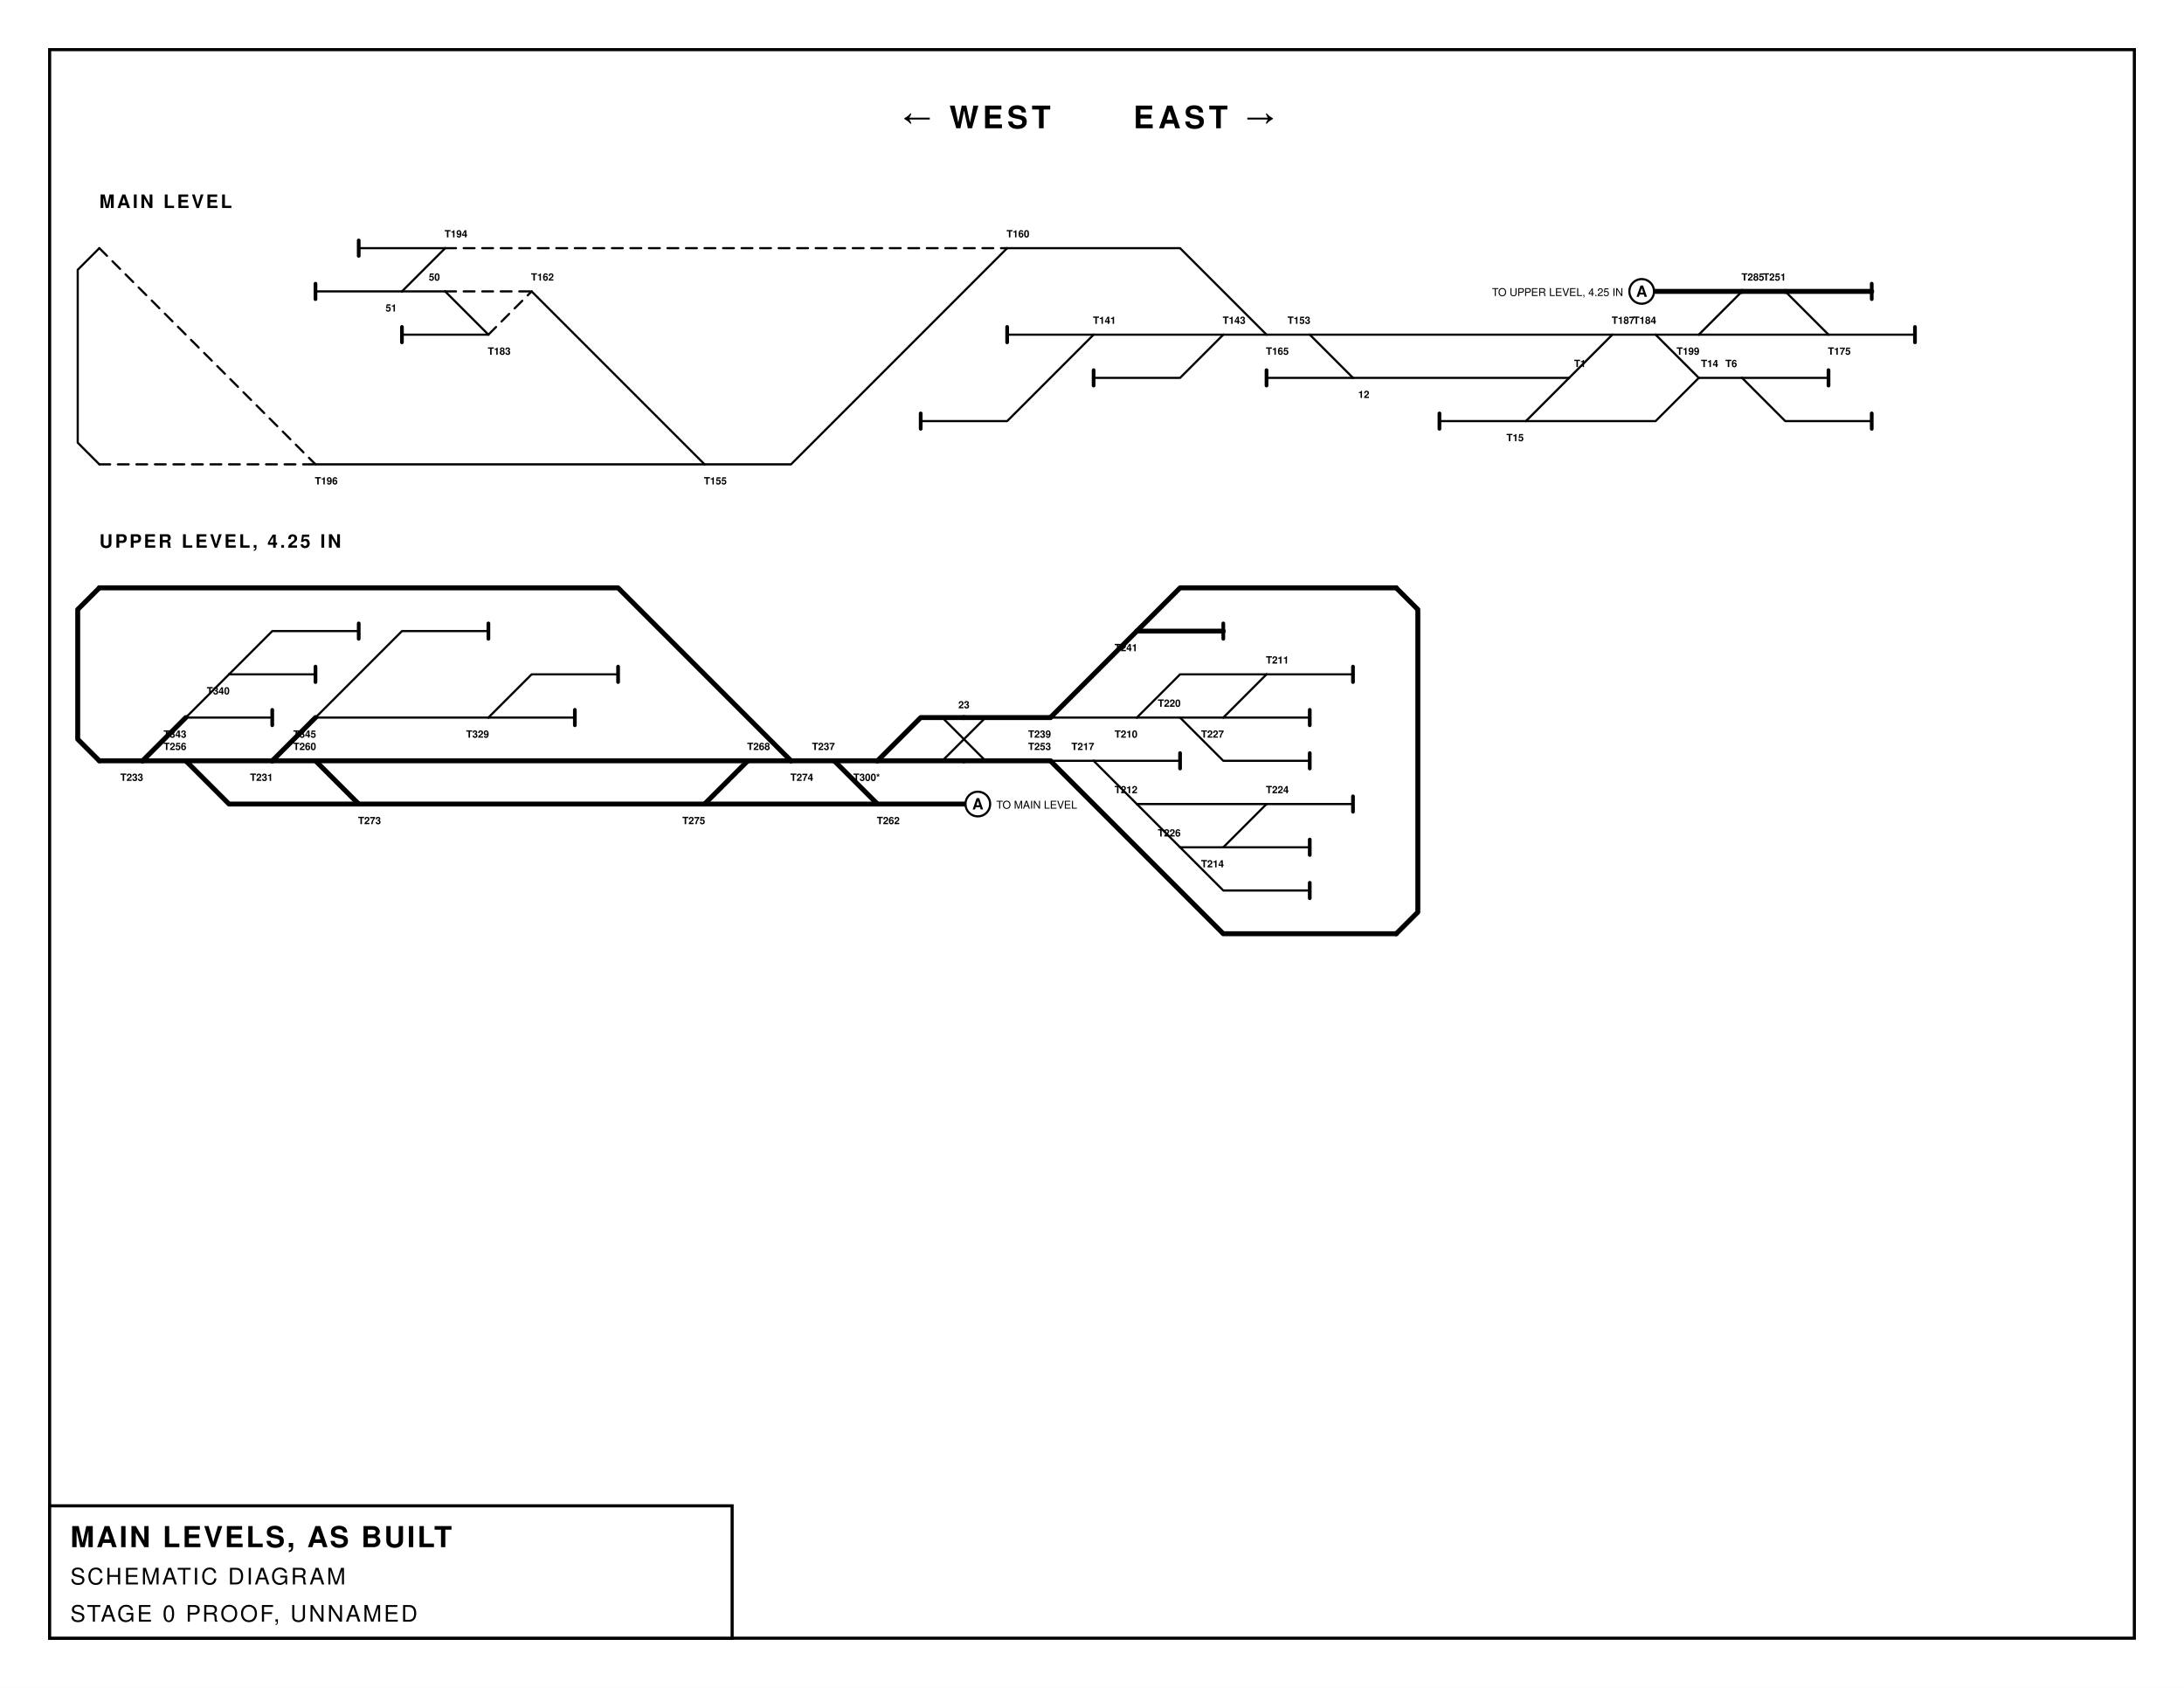
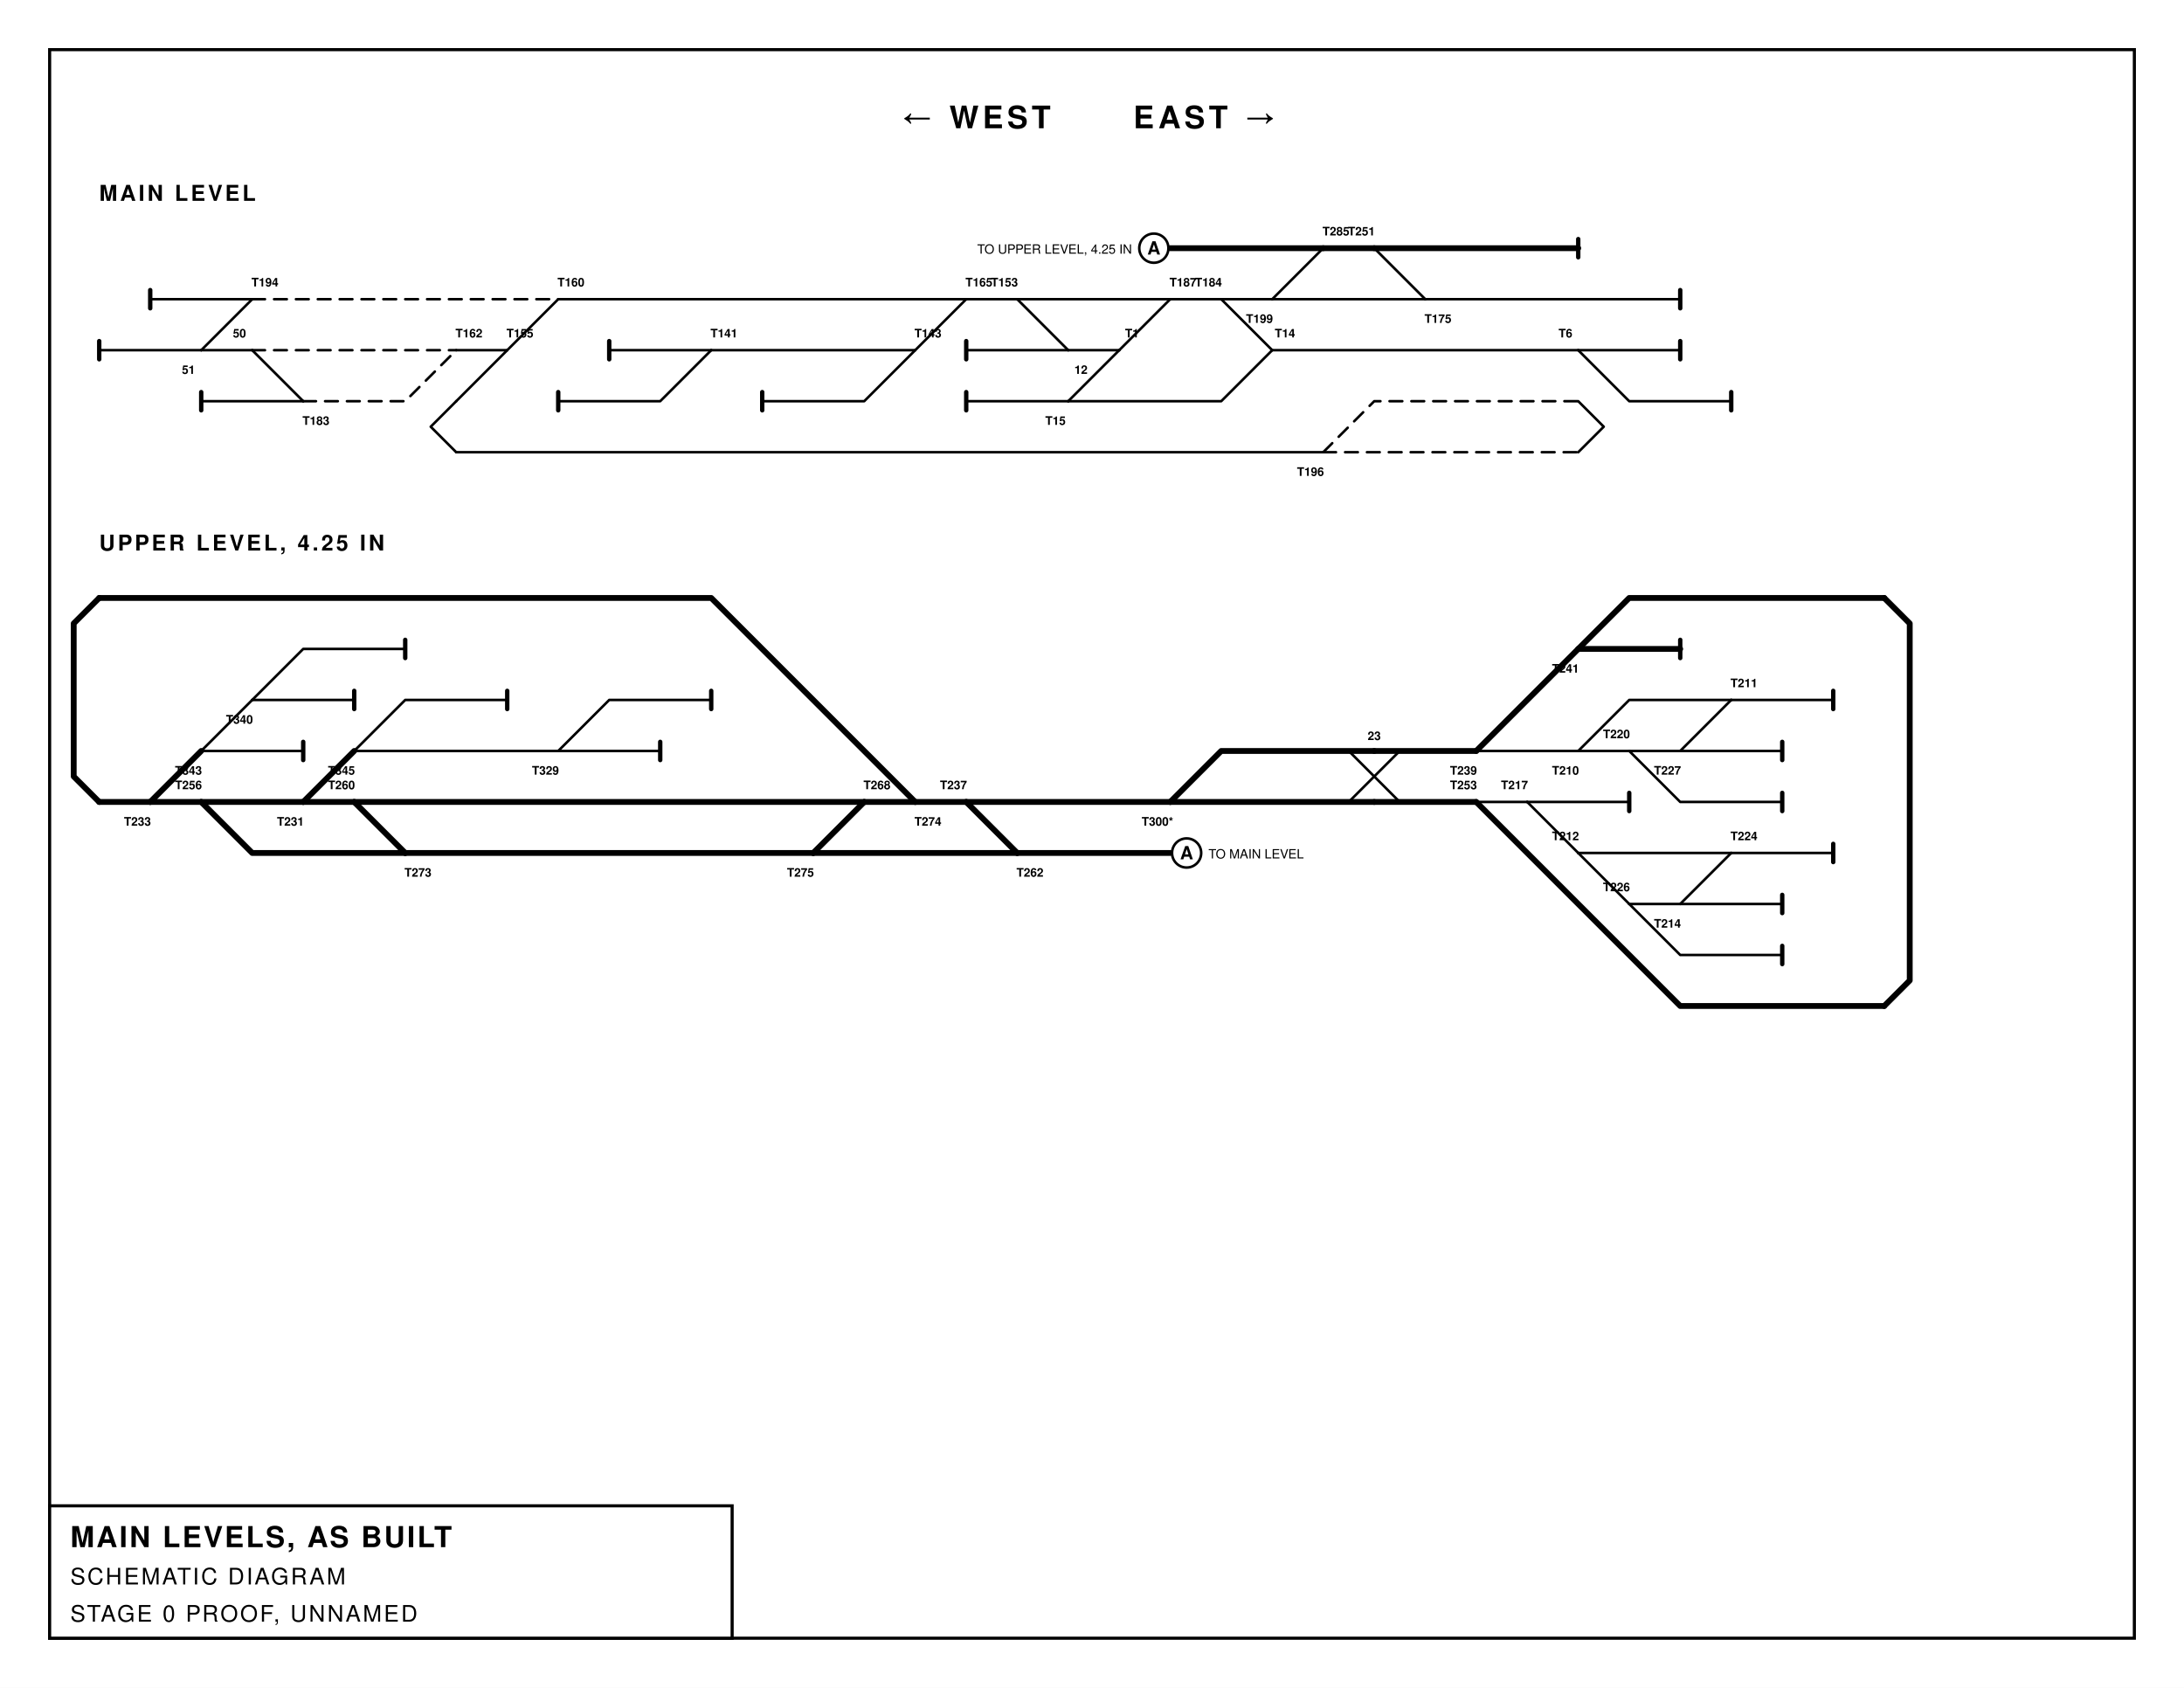
<svg xmlns="http://www.w3.org/2000/svg" viewBox="0 0 1056 816" width="1056" height="816" font-family="'Helvetica Neue',Helvetica,Arial,sans-serif">
  <rect width="1056" height="816" fill="#fff" />
  <rect x="24" y="24" width="1008" height="768" fill="none" stroke="#000" stroke-width="1.5" />
-   <g transform="translate(12.2,30.4) scale(0.7465)" fill="none" stroke="#000" stroke-linecap="round" stroke-linejoin="round">
-     <path d="M916.0,232.0 L972.0,232.0" stroke-width="1.4" />
-     <path d="M972.0,232.0 L1056.0,232.0 L1084.0,204.0" stroke-width="1.4" />
-     <path d="M972.0,232.0 L1000.0,204.0" stroke-width="1.4" />
-     <path d="M1084.0,204.0 L1112.0,204.0" stroke-width="1.4" />
-     <path d="M1112.0,204.0 L1168.0,204.0" stroke-width="1.4" />
-     <path d="M1112.0,204.0 L1140.0,232.0 L1196.0,232.0" stroke-width="1.4" />
-     <path d="M1000.0,204.0 L1028.0,176.0" stroke-width="1.4" />
-     <path d="M860.0,204.0 L1000.0,204.0" stroke-width="1.4" />
-     <path d="M804.0,204.0 L860.0,204.0" stroke-width="1.4" />
-     <path d="M832.0,176.0 L860.0,204.0" stroke-width="1.4" />
-     <path d="M1056.0,176.0 L1084.0,204.0" stroke-width="1.4" />
-     <path d="M692.0,176.0 L776.0,176.0" stroke-width="1.4" />
-     <path d="M636.0,176.0 L692.0,176.0" stroke-width="1.4" />
-     <path d="M580.0,232.0 L636.0,232.0 L692.0,176.0" stroke-width="1.4" />
-     <path d="M776.0,176.0 L804.0,176.0" stroke-width="1.4" />
-     <path d="M692.0,204.0 L748.0,204.0 L776.0,176.0" stroke-width="1.4" />
-     <path d="M804.0,176.0 L832.0,176.0" stroke-width="1.4" />
-     <path d="M832.0,176.0 L1028.0,176.0" stroke-width="1.4" />
-     <path d="M440.0,260.0 L496.0,260.0 L636.0,120.0" stroke-width="1.4" />
-     <path d="M188.0,260.0 L440.0,260.0" stroke-width="1.4" />
-     <path d="M328.0,148.0 L440.0,260.0" stroke-width="1.4" />
-     <path d="M272.0,148.0 L328.0,148.0" stroke-width="1.4" stroke-dasharray="7 5" />
-     <path d="M300.0,176.0 L328.0,148.0" stroke-width="1.4" stroke-dasharray="7 5" />
-     <path d="M636.0,120.0 L748.0,120.0 L804.0,176.0" stroke-width="1.4" />
-     <path d="M272.0,120.0 L636.0,120.0" stroke-width="1.4" stroke-dasharray="7 5" />
-     <path d="M188.0,148.0 L244.0,148.0" stroke-width="1.4" />
-     <path d="M244.0,148.0 L272.0,120.0" stroke-width="1.4" />
-     <path d="M272.0,148.0 L300.0,176.0" stroke-width="1.4" />
-     <path d="M244.0,148.0 L272.0,148.0" stroke-width="1.4" />
-     <path d="M1028.0,176.0 L1056.0,176.0" stroke-width="1.4" />
-     <path d="M1056.0,176.0 L1084.0,176.0" stroke-width="1.4" />
-     <path d="M244.0,176.0 L300.0,176.0" stroke-width="1.4" />
-     <path d="M216.0,120.0 L272.0,120.0" stroke-width="1.4" />
-     <path d="M48.0,120.0 L188.0,260.0" stroke-width="1.4" stroke-dasharray="7 5" />
-     <path d="M48.0,260.0 L188.0,260.0" stroke-width="1.4" stroke-dasharray="7 5" />
-     <path d="M1168.0,176.0 L1224.0,176.0" stroke-width="1.4" />
-     <path d="M1084.0,176.0 L1168.0,176.0" stroke-width="1.4" />
-     <path d="M1140.0,148.0 L1168.0,176.0" stroke-width="1.4" />
-     <path d="M1084.0,176.0 L1112.0,148.0" stroke-width="1.4" />
-     <path d="M1112.0,148.0 L1140.0,148.0" stroke-width="3.2" />
-     <path d="M1140.0,148.0 L1196.0,148.0" stroke-width="3.2" />
-     <path d="M1056.0,148.0 L1112.0,148.0" stroke-width="3.2" />
-     <path d="M48.0,120.0 L34.0,134.0 L34.0,246.0 L48.0,260.0" stroke-width="1.4" />
-     <path d="M916.0,227.0 L916.0,237.0" stroke-width="2.4" />
-     <path d="M1168.0,199.0 L1168.0,209.0" stroke-width="2.4" />
-     <path d="M1196.0,227.0 L1196.0,237.0" stroke-width="2.4" />
-     <path d="M804.0,199.0 L804.0,209.0" stroke-width="2.4" />
-     <path d="M636.0,171.0 L636.0,181.0" stroke-width="2.4" />
-     <path d="M580.0,227.0 L580.0,237.0" stroke-width="2.4" />
-     <path d="M692.0,199.0 L692.0,209.0" stroke-width="2.4" />
-     <path d="M188.0,143.0 L188.0,153.0" stroke-width="2.4" />
-     <path d="M244.0,171.0 L244.0,181.0" stroke-width="2.4" />
-     <path d="M216.0,115.0 L216.0,125.0" stroke-width="2.4" />
-     <path d="M1224.0,171.0 L1224.0,181.0" stroke-width="2.4" />
-     <path d="M1196.0,143.0 L1196.0,153.0" stroke-width="2.4" />
-     <circle cx="1047.0" cy="148.0" r="8" stroke-width="1.4" fill="#fff" />
+   <g transform="translate(5.7,14.3) scale(0.8807)" fill="none" stroke="#000" stroke-linecap="round" stroke-linejoin="round">
+     <path d="M524.0,204.0 L580.0,204.0" stroke-width="1.4" />
+     <path d="M580.0,204.0 L664.0,204.0 L692.0,176.0" stroke-width="1.4" />
+     <path d="M580.0,204.0 L608.0,176.0" stroke-width="1.4" />
+     <path d="M692.0,176.0 L860.0,176.0" stroke-width="1.4" />
+     <path d="M860.0,176.0 L916.0,176.0" stroke-width="1.4" />
+     <path d="M860.0,176.0 L888.0,204.0 L944.0,204.0" stroke-width="1.4" />
+     <path d="M608.0,176.0 L636.0,148.0" stroke-width="1.4" />
+     <path d="M580.0,176.0 L608.0,176.0" stroke-width="1.4" />
+     <path d="M524.0,176.0 L580.0,176.0" stroke-width="1.4" />
+     <path d="M552.0,148.0 L580.0,176.0" stroke-width="1.4" />
+     <path d="M664.0,148.0 L692.0,176.0" stroke-width="1.4" />
+     <path d="M384.0,176.0 L496.0,176.0" stroke-width="1.4" />
+     <path d="M328.0,176.0 L384.0,176.0" stroke-width="1.4" />
+     <path d="M300.0,204.0 L356.0,204.0 L384.0,176.0" stroke-width="1.4" />
+     <path d="M496.0,176.0 L524.0,148.0" stroke-width="1.4" />
+     <path d="M412.0,204.0 L468.0,204.0 L496.0,176.0" stroke-width="1.4" />
+     <path d="M524.0,148.0 L552.0,148.0" stroke-width="1.4" />
+     <path d="M552.0,148.0 L636.0,148.0" stroke-width="1.4" />
+     <path d="M272.0,176.0 L300.0,148.0" stroke-width="1.4" />
+     <path d="M244.0,204.0 L272.0,176.0" stroke-width="1.4" />
+     <path d="M244.0,232.0 L720.0,232.0" stroke-width="1.4" />
+     <path d="M244.0,176.0 L272.0,176.0" stroke-width="1.4" />
+     <path d="M132.0,176.0 L244.0,176.0" stroke-width="1.4" stroke-dasharray="7 5" />
+     <path d="M160.0,204.0 L216.0,204.0 L244.0,176.0" stroke-width="1.4" stroke-dasharray="7 5" />
+     <path d="M300.0,148.0 L524.0,148.0" stroke-width="1.4" />
+     <path d="M132.0,148.0 L300.0,148.0" stroke-width="1.4" stroke-dasharray="7 5" />
+     <path d="M48.0,176.0 L104.0,176.0" stroke-width="1.4" />
+     <path d="M104.0,176.0 L132.0,148.0" stroke-width="1.4" />
+     <path d="M132.0,176.0 L160.0,204.0" stroke-width="1.4" />
+     <path d="M104.0,176.0 L132.0,176.0" stroke-width="1.4" />
+     <path d="M636.0,148.0 L664.0,148.0" stroke-width="1.4" />
+     <path d="M664.0,148.0 L692.0,148.0" stroke-width="1.4" />
+     <path d="M104.0,204.0 L160.0,204.0" stroke-width="1.4" />
+     <path d="M76.0,148.0 L132.0,148.0" stroke-width="1.4" />
+     <path d="M720.0,232.0 L860.0,232.0" stroke-width="1.4" stroke-dasharray="7 5" />
+     <path d="M720.0,232.0 L748.0,204.0 L860.0,204.0" stroke-width="1.4" stroke-dasharray="7 5" />
+     <path d="M776.0,148.0 L916.0,148.0" stroke-width="1.4" />
+     <path d="M692.0,148.0 L776.0,148.0" stroke-width="1.4" />
+     <path d="M748.0,120.0 L776.0,148.0" stroke-width="1.4" />
+     <path d="M692.0,148.0 L720.0,120.0" stroke-width="1.4" />
+     <path d="M720.0,120.0 L748.0,120.0" stroke-width="3.2" />
+     <path d="M748.0,120.0 L860.0,120.0" stroke-width="3.2" />
+     <path d="M636.0,120.0 L720.0,120.0" stroke-width="3.2" />
+     <path d="M244.0,204.0 L230.0,218.0 L230.0,218.0 L244.0,232.0" stroke-width="1.4" />
+     <path d="M860.0,204.0 L874.0,218.0 L874.0,218.0 L860.0,232.0" stroke-width="1.4" />
+     <path d="M524.0,199.0 L524.0,209.0" stroke-width="2.4" />
+     <path d="M916.0,171.0 L916.0,181.0" stroke-width="2.4" />
+     <path d="M944.0,199.0 L944.0,209.0" stroke-width="2.4" />
+     <path d="M524.0,171.0 L524.0,181.0" stroke-width="2.4" />
+     <path d="M328.0,171.0 L328.0,181.0" stroke-width="2.4" />
+     <path d="M300.0,199.0 L300.0,209.0" stroke-width="2.4" />
+     <path d="M412.0,199.0 L412.0,209.0" stroke-width="2.4" />
+     <path d="M48.0,171.0 L48.0,181.0" stroke-width="2.4" />
+     <path d="M104.0,199.0 L104.0,209.0" stroke-width="2.4" />
+     <path d="M76.0,143.0 L76.0,153.0" stroke-width="2.4" />
+     <path d="M916.0,143.0 L916.0,153.0" stroke-width="2.4" />
+     <path d="M860.0,115.0 L860.0,125.0" stroke-width="2.4" />
+     <circle cx="627.0" cy="120.0" r="8" stroke-width="1.4" fill="#fff" />
    <text x="48.0" y="94.0" font-size="12" text-anchor="start" font-weight="bold" fill="#000" stroke="none" letter-spacing="1.5">MAIN LEVEL</text>
-     <text x="965.0" y="245.0" font-size="6.5" text-anchor="middle" font-weight="bold" fill="#000" stroke="none">T15</text>
-     <text x="1105.0" y="197.0" font-size="6.5" text-anchor="middle" font-weight="bold" fill="#000" stroke="none">T6</text>
-     <text x="1007.0" y="197.0" font-size="6.5" text-anchor="middle" font-weight="bold" fill="#000" stroke="none">T1</text>
-     <text x="867.0" y="217.0" font-size="6.5" text-anchor="middle" font-weight="bold" fill="#000" stroke="none">12</text>
-     <text x="1091.0" y="197.0" font-size="6.5" text-anchor="middle" font-weight="bold" fill="#000" stroke="none">T14</text>
-     <text x="699.0" y="169.0" font-size="6.5" text-anchor="middle" font-weight="bold" fill="#000" stroke="none">T141</text>
-     <text x="783.0" y="169.0" font-size="6.5" text-anchor="middle" font-weight="bold" fill="#000" stroke="none">T143</text>
-     <text x="825.0" y="169.0" font-size="6.5" text-anchor="middle" font-weight="bold" fill="#000" stroke="none">T153</text>
-     <text x="447.0" y="273.0" font-size="6.5" text-anchor="middle" font-weight="bold" fill="#000" stroke="none">T155</text>
-     <text x="335.0" y="141.0" font-size="6.5" text-anchor="middle" font-weight="bold" fill="#000" stroke="none">T162</text>
-     <text x="643.0" y="113.0" font-size="6.5" text-anchor="middle" font-weight="bold" fill="#000" stroke="none">T160</text>
-     <text x="237.0" y="161.0" font-size="6.5" text-anchor="middle" font-weight="bold" fill="#000" stroke="none">51</text>
-     <text x="265.0" y="141.0" font-size="6.5" text-anchor="middle" font-weight="bold" fill="#000" stroke="none">50</text>
-     <text x="811.0" y="189.0" font-size="6.5" text-anchor="middle" font-weight="bold" fill="#000" stroke="none">T165</text>
-     <text x="1049.0" y="169.0" font-size="6.5" text-anchor="middle" font-weight="bold" fill="#000" stroke="none">T184</text>
-     <text x="307.0" y="189.0" font-size="6.5" text-anchor="middle" font-weight="bold" fill="#000" stroke="none">T183</text>
-     <text x="1035.0" y="169.0" font-size="6.5" text-anchor="middle" font-weight="bold" fill="#000" stroke="none">T187</text>
-     <text x="279.0" y="113.0" font-size="6.5" text-anchor="middle" font-weight="bold" fill="#000" stroke="none">T194</text>
-     <text x="195.0" y="273.0" font-size="6.5" text-anchor="middle" font-weight="bold" fill="#000" stroke="none">T196</text>
-     <text x="1175.0" y="189.0" font-size="6.5" text-anchor="middle" font-weight="bold" fill="#000" stroke="none">T175</text>
-     <text x="1077.0" y="189.0" font-size="6.5" text-anchor="middle" font-weight="bold" fill="#000" stroke="none">T199</text>
-     <text x="1133.0" y="141.0" font-size="6.5" text-anchor="middle" font-weight="bold" fill="#000" stroke="none">T251</text>
-     <text x="1119.0" y="141.0" font-size="6.5" text-anchor="middle" font-weight="bold" fill="#000" stroke="none">T285</text>
-     <text x="1047.0" y="151.5" font-size="10" text-anchor="middle" font-weight="bold" fill="#000" stroke="none">A</text>
-     <text x="1035.0" y="151.0" font-size="7" text-anchor="end" font-weight="normal" fill="#000" stroke="none">TO UPPER LEVEL, 4.25 IN</text>
-     <path d="M664.0,424.0 L720.0,424.0" stroke-width="1.4" />
-     <path d="M720.0,424.0 L748.0,396.0 L804.0,396.0" stroke-width="1.4" />
-     <path d="M720.0,424.0 L748.0,424.0" stroke-width="1.4" />
+     <text x="573.0" y="217.0" font-size="6.5" text-anchor="middle" font-weight="bold" fill="#000" stroke="none">T15</text>
+     <text x="853.0" y="169.0" font-size="6.5" text-anchor="middle" font-weight="bold" fill="#000" stroke="none">T6</text>
+     <text x="615.0" y="169.0" font-size="6.5" text-anchor="middle" font-weight="bold" fill="#000" stroke="none">T1</text>
+     <text x="587.0" y="189.0" font-size="6.5" text-anchor="middle" font-weight="bold" fill="#000" stroke="none">12</text>
+     <text x="699.0" y="169.0" font-size="6.5" text-anchor="middle" font-weight="bold" fill="#000" stroke="none">T14</text>
+     <text x="391.0" y="169.0" font-size="6.5" text-anchor="middle" font-weight="bold" fill="#000" stroke="none">T141</text>
+     <text x="503.0" y="169.0" font-size="6.5" text-anchor="middle" font-weight="bold" fill="#000" stroke="none">T143</text>
+     <text x="545.0" y="141.0" font-size="6.5" text-anchor="middle" font-weight="bold" fill="#000" stroke="none">T153</text>
+     <text x="279.0" y="169.0" font-size="6.5" text-anchor="middle" font-weight="bold" fill="#000" stroke="none">T155</text>
+     <text x="251.0" y="169.0" font-size="6.5" text-anchor="middle" font-weight="bold" fill="#000" stroke="none">T162</text>
+     <text x="307.0" y="141.0" font-size="6.5" text-anchor="middle" font-weight="bold" fill="#000" stroke="none">T160</text>
+     <text x="97.0" y="189.0" font-size="6.5" text-anchor="middle" font-weight="bold" fill="#000" stroke="none">51</text>
+     <text x="125.0" y="169.0" font-size="6.5" text-anchor="middle" font-weight="bold" fill="#000" stroke="none">50</text>
+     <text x="531.0" y="141.0" font-size="6.5" text-anchor="middle" font-weight="bold" fill="#000" stroke="none">T165</text>
+     <text x="657.0" y="141.0" font-size="6.5" text-anchor="middle" font-weight="bold" fill="#000" stroke="none">T184</text>
+     <text x="167.0" y="217.0" font-size="6.5" text-anchor="middle" font-weight="bold" fill="#000" stroke="none">T183</text>
+     <text x="643.0" y="141.0" font-size="6.5" text-anchor="middle" font-weight="bold" fill="#000" stroke="none">T187</text>
+     <text x="139.0" y="141.0" font-size="6.5" text-anchor="middle" font-weight="bold" fill="#000" stroke="none">T194</text>
+     <text x="713.0" y="245.0" font-size="6.5" text-anchor="middle" font-weight="bold" fill="#000" stroke="none">T196</text>
+     <text x="783.0" y="161.0" font-size="6.5" text-anchor="middle" font-weight="bold" fill="#000" stroke="none">T175</text>
+     <text x="685.0" y="161.0" font-size="6.5" text-anchor="middle" font-weight="bold" fill="#000" stroke="none">T199</text>
+     <text x="741.0" y="113.0" font-size="6.5" text-anchor="middle" font-weight="bold" fill="#000" stroke="none">T251</text>
+     <text x="727.0" y="113.0" font-size="6.5" text-anchor="middle" font-weight="bold" fill="#000" stroke="none">T285</text>
+     <text x="627.0" y="123.5" font-size="10" text-anchor="middle" font-weight="bold" fill="#000" stroke="none">A</text>
+     <text x="615.0" y="123.0" font-size="7" text-anchor="end" font-weight="normal" fill="#000" stroke="none">TO UPPER LEVEL, 4.25 IN</text>
    <path d="M804.0,396.0 L860.0,396.0" stroke-width="1.4" />
-     <path d="M776.0,424.0 L804.0,396.0" stroke-width="1.4" />
-     <path d="M692.0,452.0 L720.0,480.0" stroke-width="1.4" />
-     <path d="M720.0,480.0 L748.0,508.0" stroke-width="1.4" />
-     <path d="M720.0,480.0 L804.0,480.0" stroke-width="1.4" />
-     <path d="M748.0,508.0 L776.0,508.0" stroke-width="1.4" />
-     <path d="M776.0,508.0 L832.0,508.0" stroke-width="1.4" />
-     <path d="M776.0,508.0 L804.0,480.0" stroke-width="1.4" />
-     <path d="M664.0,452.0 L692.0,452.0" stroke-width="1.4" />
-     <path d="M692.0,452.0 L748.0,452.0" stroke-width="1.4" />
-     <path d="M748.0,424.0 L776.0,424.0" stroke-width="1.4" />
-     <path d="M748.0,424.0 L776.0,452.0 L832.0,452.0" stroke-width="1.4" />
-     <path d="M804.0,480.0 L860.0,480.0" stroke-width="1.4" />
-     <path d="M748.0,508.0 L776.0,536.0 L832.0,536.0" stroke-width="1.4" />
-     <path d="M776.0,424.0 L832.0,424.0" stroke-width="1.4" />
-     <path d="M104.0,452.0 L160.0,452.0" stroke-width="3.2" />
-     <path d="M160.0,452.0 L188.0,452.0" stroke-width="3.2" />
-     <path d="M160.0,452.0 L188.0,424.0" stroke-width="3.2" />
-     <path d="M48.0,452.0 L76.0,452.0" stroke-width="3.2" />
-     <path d="M48.0,340.0 L384.0,340.0 L496.0,452.0" stroke-width="3.2" />
-     <path d="M76.0,452.0 L104.0,452.0" stroke-width="3.2" />
-     <path d="M76.0,452.0 L104.0,424.0" stroke-width="3.2" />
-     <path d="M608.0,424.0 L664.0,424.0" stroke-width="3.2" />
-     <path d="M664.0,424.0 L720.0,368.0" stroke-width="3.2" />
-     <path d="M720.0,368.0 L748.0,340.0 L888.0,340.0" stroke-width="3.2" />
-     <path d="M664.0,452.0 L776.0,564.0 L888.0,564.0" stroke-width="3.2" />
-     <path d="M720.0,368.0 L776.0,368.0" stroke-width="3.2" />
-     <path d="M608.0,452.0 L664.0,452.0" stroke-width="3.2" />
-     <path d="M104.0,452.0 L132.0,480.0 L216.0,480.0" stroke-width="3.2" />
-     <path d="M496.0,452.0 L524.0,452.0" stroke-width="3.2" />
-     <path d="M524.0,452.0 L552.0,480.0" stroke-width="3.2" />
-     <path d="M188.0,452.0 L468.0,452.0" stroke-width="3.2" />
-     <path d="M188.0,452.0 L216.0,480.0" stroke-width="3.2" />
-     <path d="M440.0,480.0 L552.0,480.0" stroke-width="3.2" />
-     <path d="M468.0,452.0 L496.0,452.0" stroke-width="3.2" />
-     <path d="M440.0,480.0 L468.0,452.0" stroke-width="3.2" />
-     <path d="M216.0,480.0 L440.0,480.0" stroke-width="3.2" />
-     <path d="M552.0,452.0 L608.0,452.0" stroke-width="3.2" />
-     <path d="M188.0,424.0 L300.0,424.0" stroke-width="1.4" />
-     <path d="M300.0,424.0 L356.0,424.0" stroke-width="1.4" />
-     <path d="M300.0,424.0 L328.0,396.0 L384.0,396.0" stroke-width="1.4" />
-     <path d="M104.0,424.0 L132.0,396.0" stroke-width="1.4" />
-     <path d="M132.0,396.0 L188.0,396.0" stroke-width="1.4" />
-     <path d="M132.0,396.0 L160.0,368.0 L216.0,368.0" stroke-width="1.4" />
-     <path d="M188.0,424.0 L244.0,368.0 L300.0,368.0" stroke-width="1.4" />
-     <path d="M104.0,424.0 L160.0,424.0" stroke-width="1.4" />
-     <path d="M552.0,452.0 L580.0,424.0 L608.0,424.0" stroke-width="3.2" />
-     <path d="M524.0,452.0 L552.0,452.0" stroke-width="3.2" />
-     <path d="M552.0,480.0 L608.0,480.0" stroke-width="3.2" />
-     <path d="M48.0,340.0 L34.0,354.0 L34.0,438.0 L48.0,452.0" stroke-width="3.2" />
-     <path d="M888.0,340.0 L902.0,354.0 L902.0,550.0 L888.0,564.0" stroke-width="3.2" />
-     <path d="M594.0,424.0 L622.0,452.0 M594.0,452.0 L622.0,424.0" stroke-width="1.4" />
-     <path d="M860.0,391.0 L860.0,401.0" stroke-width="2.4" />
-     <path d="M832.0,503.0 L832.0,513.0" stroke-width="2.4" />
-     <path d="M748.0,447.0 L748.0,457.0" stroke-width="2.4" />
-     <path d="M832.0,447.0 L832.0,457.0" stroke-width="2.4" />
-     <path d="M860.0,475.0 L860.0,485.0" stroke-width="2.4" />
-     <path d="M832.0,531.0 L832.0,541.0" stroke-width="2.4" />
-     <path d="M832.0,419.0 L832.0,429.0" stroke-width="2.4" />
-     <path d="M776.0,363.0 L776.0,373.0" stroke-width="2.4" />
-     <path d="M356.0,419.0 L356.0,429.0" stroke-width="2.4" />
-     <path d="M384.0,391.0 L384.0,401.0" stroke-width="2.4" />
-     <path d="M188.0,391.0 L188.0,401.0" stroke-width="2.4" />
-     <path d="M216.0,363.0 L216.0,373.0" stroke-width="2.4" />
-     <path d="M300.0,363.0 L300.0,373.0" stroke-width="2.4" />
-     <path d="M160.0,419.0 L160.0,429.0" stroke-width="2.4" />
-     <circle cx="617.0" cy="480.0" r="8" stroke-width="1.4" fill="#fff" />
-     <text x="48.0" y="314.0" font-size="12" text-anchor="start" font-weight="bold" fill="#000" stroke="none" letter-spacing="1.5">UPPER LEVEL, 4.25 IN</text>
-     <text x="713.0" y="437.0" font-size="6.5" text-anchor="middle" font-weight="bold" fill="#000" stroke="none">T210</text>
-     <text x="811.0" y="389.0" font-size="6.5" text-anchor="middle" font-weight="bold" fill="#000" stroke="none">T211</text>
-     <text x="713.0" y="473.0" font-size="6.5" text-anchor="middle" font-weight="bold" fill="#000" stroke="none">T212</text>
-     <text x="769.0" y="521.0" font-size="6.5" text-anchor="middle" font-weight="bold" fill="#000" stroke="none">T214</text>
-     <text x="685.0" y="445.0" font-size="6.5" text-anchor="middle" font-weight="bold" fill="#000" stroke="none">T217</text>
-     <text x="741.0" y="417.0" font-size="6.5" text-anchor="middle" font-weight="bold" fill="#000" stroke="none">T220</text>
-     <text x="811.0" y="473.0" font-size="6.5" text-anchor="middle" font-weight="bold" fill="#000" stroke="none">T224</text>
-     <text x="741.0" y="501.0" font-size="6.5" text-anchor="middle" font-weight="bold" fill="#000" stroke="none">T226</text>
-     <text x="769.0" y="437.0" font-size="6.5" text-anchor="middle" font-weight="bold" fill="#000" stroke="none">T227</text>
-     <text x="153.0" y="465.0" font-size="6.5" text-anchor="middle" font-weight="bold" fill="#000" stroke="none">T231</text>
-     <text x="69.0" y="465.0" font-size="6.5" text-anchor="middle" font-weight="bold" fill="#000" stroke="none">T233</text>
-     <text x="657.0" y="437.0" font-size="6.5" text-anchor="middle" font-weight="bold" fill="#000" stroke="none">T239</text>
-     <text x="713.0" y="381.0" font-size="6.5" text-anchor="middle" font-weight="bold" fill="#000" stroke="none">T241</text>
-     <text x="657.0" y="445.0" font-size="6.5" text-anchor="middle" font-weight="bold" fill="#000" stroke="none">T253</text>
-     <text x="97.0" y="445.0" font-size="6.5" text-anchor="middle" font-weight="bold" fill="#000" stroke="none">T256</text>
-     <text x="517.0" y="445.0" font-size="6.5" text-anchor="middle" font-weight="bold" fill="#000" stroke="none">T237</text>
-     <text x="181.0" y="445.0" font-size="6.5" text-anchor="middle" font-weight="bold" fill="#000" stroke="none">T260</text>
-     <text x="559.0" y="493.0" font-size="6.5" text-anchor="middle" font-weight="bold" fill="#000" stroke="none">T262</text>
-     <text x="475.0" y="445.0" font-size="6.5" text-anchor="middle" font-weight="bold" fill="#000" stroke="none">T268</text>
-     <text x="503.0" y="465.0" font-size="6.5" text-anchor="middle" font-weight="bold" fill="#000" stroke="none">T274</text>
-     <text x="223.0" y="493.0" font-size="6.5" text-anchor="middle" font-weight="bold" fill="#000" stroke="none">T273</text>
-     <text x="433.0" y="493.0" font-size="6.5" text-anchor="middle" font-weight="bold" fill="#000" stroke="none">T275</text>
-     <text x="608.0" y="418.0" font-size="6.5" text-anchor="middle" font-weight="bold" fill="#000" stroke="none">23</text>
-     <text x="545.0" y="465.0" font-size="6.5" text-anchor="middle" font-weight="bold" fill="#000" stroke="none">T300*</text>
-     <text x="293.0" y="437.0" font-size="6.5" text-anchor="middle" font-weight="bold" fill="#000" stroke="none">T329</text>
-     <text x="125.0" y="409.0" font-size="6.5" text-anchor="middle" font-weight="bold" fill="#000" stroke="none">T340</text>
-     <text x="181.0" y="437.0" font-size="6.5" text-anchor="middle" font-weight="bold" fill="#000" stroke="none">T345</text>
-     <text x="97.0" y="437.0" font-size="6.5" text-anchor="middle" font-weight="bold" fill="#000" stroke="none">T343</text>
-     <text x="617.0" y="483.5" font-size="10" text-anchor="middle" font-weight="bold" fill="#000" stroke="none">A</text>
-     <text x="629.0" y="483.0" font-size="7" text-anchor="start" font-weight="normal" fill="#000" stroke="none">TO MAIN LEVEL</text>
+     <path d="M860.0,396.0 L888.0,368.0 L944.0,368.0" stroke-width="1.4" />
+     <path d="M860.0,396.0 L888.0,396.0" stroke-width="1.4" />
+     <path d="M944.0,368.0 L1000.0,368.0" stroke-width="1.4" />
+     <path d="M916.0,396.0 L944.0,368.0" stroke-width="1.4" />
+     <path d="M832.0,424.0 L860.0,452.0" stroke-width="1.4" />
+     <path d="M860.0,452.0 L888.0,480.0" stroke-width="1.4" />
+     <path d="M860.0,452.0 L944.0,452.0" stroke-width="1.4" />
+     <path d="M888.0,480.0 L916.0,480.0" stroke-width="1.4" />
+     <path d="M916.0,480.0 L972.0,480.0" stroke-width="1.4" />
+     <path d="M916.0,480.0 L944.0,452.0" stroke-width="1.4" />
+     <path d="M804.0,424.0 L832.0,424.0" stroke-width="1.4" />
+     <path d="M832.0,424.0 L888.0,424.0" stroke-width="1.4" />
+     <path d="M888.0,396.0 L916.0,396.0" stroke-width="1.4" />
+     <path d="M888.0,396.0 L916.0,424.0 L972.0,424.0" stroke-width="1.4" />
+     <path d="M944.0,452.0 L1000.0,452.0" stroke-width="1.4" />
+     <path d="M888.0,480.0 L916.0,508.0 L972.0,508.0" stroke-width="1.4" />
+     <path d="M916.0,396.0 L972.0,396.0" stroke-width="1.4" />
+     <path d="M104.0,424.0 L160.0,424.0" stroke-width="3.2" />
+     <path d="M160.0,424.0 L188.0,424.0" stroke-width="3.2" />
+     <path d="M160.0,424.0 L188.0,396.0" stroke-width="3.2" />
+     <path d="M48.0,424.0 L76.0,424.0" stroke-width="3.2" />
+     <path d="M48.0,312.0 L384.0,312.0 L496.0,424.0" stroke-width="3.2" />
+     <path d="M76.0,424.0 L104.0,424.0" stroke-width="3.2" />
+     <path d="M76.0,424.0 L104.0,396.0" stroke-width="3.2" />
+     <path d="M748.0,396.0 L804.0,396.0" stroke-width="3.2" />
+     <path d="M804.0,396.0 L860.0,340.0" stroke-width="3.2" />
+     <path d="M860.0,340.0 L888.0,312.0 L1028.0,312.0" stroke-width="3.2" />
+     <path d="M804.0,424.0 L916.0,536.0 L1028.0,536.0" stroke-width="3.2" />
+     <path d="M860.0,340.0 L916.0,340.0" stroke-width="3.2" />
+     <path d="M748.0,424.0 L804.0,424.0" stroke-width="3.2" />
+     <path d="M104.0,424.0 L132.0,452.0 L216.0,452.0" stroke-width="3.2" />
+     <path d="M496.0,424.0 L524.0,424.0" stroke-width="3.2" />
+     <path d="M524.0,424.0 L552.0,452.0" stroke-width="3.2" />
+     <path d="M188.0,424.0 L468.0,424.0" stroke-width="3.2" />
+     <path d="M188.0,424.0 L216.0,452.0" stroke-width="3.2" />
+     <path d="M440.0,452.0 L552.0,452.0" stroke-width="3.2" />
+     <path d="M468.0,424.0 L496.0,424.0" stroke-width="3.2" />
+     <path d="M440.0,452.0 L468.0,424.0" stroke-width="3.2" />
+     <path d="M216.0,452.0 L440.0,452.0" stroke-width="3.2" />
+     <path d="M636.0,424.0 L748.0,424.0" stroke-width="3.2" />
+     <path d="M188.0,396.0 L300.0,396.0" stroke-width="1.4" />
+     <path d="M300.0,396.0 L356.0,396.0" stroke-width="1.4" />
+     <path d="M300.0,396.0 L328.0,368.0 L384.0,368.0" stroke-width="1.4" />
+     <path d="M104.0,396.0 L132.0,368.0" stroke-width="1.4" />
+     <path d="M132.0,368.0 L188.0,368.0" stroke-width="1.4" />
+     <path d="M132.0,368.0 L160.0,340.0 L216.0,340.0" stroke-width="1.4" />
+     <path d="M188.0,396.0 L216.0,368.0 L272.0,368.0" stroke-width="1.4" />
+     <path d="M104.0,396.0 L160.0,396.0" stroke-width="1.4" />
+     <path d="M636.0,424.0 L664.0,396.0 L748.0,396.0" stroke-width="3.2" />
+     <path d="M524.0,424.0 L636.0,424.0" stroke-width="3.2" />
+     <path d="M552.0,452.0 L636.0,452.0" stroke-width="3.2" />
+     <path d="M48.0,312.0 L34.0,326.0 L34.0,410.0 L48.0,424.0" stroke-width="3.2" />
+     <path d="M1028.0,312.0 L1042.0,326.0 L1042.0,522.0 L1028.0,536.0" stroke-width="3.2" />
+     <path d="M734.0,396.0 L762.0,424.0 M734.0,424.0 L762.0,396.0" stroke-width="1.4" />
+     <path d="M1000.0,363.0 L1000.0,373.0" stroke-width="2.4" />
+     <path d="M972.0,475.0 L972.0,485.0" stroke-width="2.4" />
+     <path d="M888.0,419.0 L888.0,429.0" stroke-width="2.4" />
+     <path d="M972.0,419.0 L972.0,429.0" stroke-width="2.4" />
+     <path d="M1000.0,447.0 L1000.0,457.0" stroke-width="2.4" />
+     <path d="M972.0,503.0 L972.0,513.0" stroke-width="2.4" />
+     <path d="M972.0,391.0 L972.0,401.0" stroke-width="2.4" />
+     <path d="M916.0,335.0 L916.0,345.0" stroke-width="2.4" />
+     <path d="M356.0,391.0 L356.0,401.0" stroke-width="2.4" />
+     <path d="M384.0,363.0 L384.0,373.0" stroke-width="2.4" />
+     <path d="M188.0,363.0 L188.0,373.0" stroke-width="2.4" />
+     <path d="M216.0,335.0 L216.0,345.0" stroke-width="2.4" />
+     <path d="M272.0,363.0 L272.0,373.0" stroke-width="2.4" />
+     <path d="M160.0,391.0 L160.0,401.0" stroke-width="2.4" />
+     <circle cx="645.0" cy="452.0" r="8" stroke-width="1.4" fill="#fff" />
+     <text x="48.0" y="286.0" font-size="12" text-anchor="start" font-weight="bold" fill="#000" stroke="none" letter-spacing="1.5">UPPER LEVEL, 4.25 IN</text>
+     <text x="853.0" y="409.0" font-size="6.5" text-anchor="middle" font-weight="bold" fill="#000" stroke="none">T210</text>
+     <text x="951.0" y="361.0" font-size="6.5" text-anchor="middle" font-weight="bold" fill="#000" stroke="none">T211</text>
+     <text x="853.0" y="445.0" font-size="6.5" text-anchor="middle" font-weight="bold" fill="#000" stroke="none">T212</text>
+     <text x="909.0" y="493.0" font-size="6.5" text-anchor="middle" font-weight="bold" fill="#000" stroke="none">T214</text>
+     <text x="825.0" y="417.0" font-size="6.5" text-anchor="middle" font-weight="bold" fill="#000" stroke="none">T217</text>
+     <text x="881.0" y="389.0" font-size="6.5" text-anchor="middle" font-weight="bold" fill="#000" stroke="none">T220</text>
+     <text x="951.0" y="445.0" font-size="6.5" text-anchor="middle" font-weight="bold" fill="#000" stroke="none">T224</text>
+     <text x="881.0" y="473.0" font-size="6.5" text-anchor="middle" font-weight="bold" fill="#000" stroke="none">T226</text>
+     <text x="909.0" y="409.0" font-size="6.5" text-anchor="middle" font-weight="bold" fill="#000" stroke="none">T227</text>
+     <text x="153.0" y="437.0" font-size="6.5" text-anchor="middle" font-weight="bold" fill="#000" stroke="none">T231</text>
+     <text x="69.0" y="437.0" font-size="6.5" text-anchor="middle" font-weight="bold" fill="#000" stroke="none">T233</text>
+     <text x="797.0" y="409.0" font-size="6.5" text-anchor="middle" font-weight="bold" fill="#000" stroke="none">T239</text>
+     <text x="853.0" y="353.0" font-size="6.5" text-anchor="middle" font-weight="bold" fill="#000" stroke="none">T241</text>
+     <text x="797.0" y="417.0" font-size="6.5" text-anchor="middle" font-weight="bold" fill="#000" stroke="none">T253</text>
+     <text x="97.0" y="417.0" font-size="6.5" text-anchor="middle" font-weight="bold" fill="#000" stroke="none">T256</text>
+     <text x="517.0" y="417.0" font-size="6.5" text-anchor="middle" font-weight="bold" fill="#000" stroke="none">T237</text>
+     <text x="181.0" y="417.0" font-size="6.5" text-anchor="middle" font-weight="bold" fill="#000" stroke="none">T260</text>
+     <text x="559.0" y="465.0" font-size="6.5" text-anchor="middle" font-weight="bold" fill="#000" stroke="none">T262</text>
+     <text x="475.0" y="417.0" font-size="6.5" text-anchor="middle" font-weight="bold" fill="#000" stroke="none">T268</text>
+     <text x="503.0" y="437.0" font-size="6.5" text-anchor="middle" font-weight="bold" fill="#000" stroke="none">T274</text>
+     <text x="223.0" y="465.0" font-size="6.5" text-anchor="middle" font-weight="bold" fill="#000" stroke="none">T273</text>
+     <text x="433.0" y="465.0" font-size="6.5" text-anchor="middle" font-weight="bold" fill="#000" stroke="none">T275</text>
+     <text x="748.0" y="390.0" font-size="6.5" text-anchor="middle" font-weight="bold" fill="#000" stroke="none">23</text>
+     <text x="629.0" y="437.0" font-size="6.5" text-anchor="middle" font-weight="bold" fill="#000" stroke="none">T300*</text>
+     <text x="293.0" y="409.0" font-size="6.5" text-anchor="middle" font-weight="bold" fill="#000" stroke="none">T329</text>
+     <text x="125.0" y="381.0" font-size="6.5" text-anchor="middle" font-weight="bold" fill="#000" stroke="none">T340</text>
+     <text x="181.0" y="409.0" font-size="6.5" text-anchor="middle" font-weight="bold" fill="#000" stroke="none">T345</text>
+     <text x="97.0" y="409.0" font-size="6.5" text-anchor="middle" font-weight="bold" fill="#000" stroke="none">T343</text>
+     <text x="645.0" y="455.5" font-size="10" text-anchor="middle" font-weight="bold" fill="#000" stroke="none">A</text>
+     <text x="657.0" y="455.0" font-size="7" text-anchor="start" font-weight="normal" fill="#000" stroke="none">TO MAIN LEVEL</text>
  </g>
  <text x="508.0" y="62" font-size="15" text-anchor="end" font-weight="bold" letter-spacing="2">← WEST</text>
  <text x="548.0" y="62" font-size="15" text-anchor="start" font-weight="bold" letter-spacing="2">EAST →</text>
  <rect x="24" y="728" width="330" height="64" fill="#fff" stroke="#000" stroke-width="1.5" />
  <text x="34" y="748" font-size="14" font-weight="bold" letter-spacing="1">MAIN LEVELS, AS BUILT</text>
  <text x="34" y="766" font-size="11" font-weight="normal" letter-spacing="1">SCHEMATIC DIAGRAM</text>
  <text x="34" y="784" font-size="11" font-weight="normal" letter-spacing="1">STAGE 0 PROOF, UNNAMED</text>
</svg>
